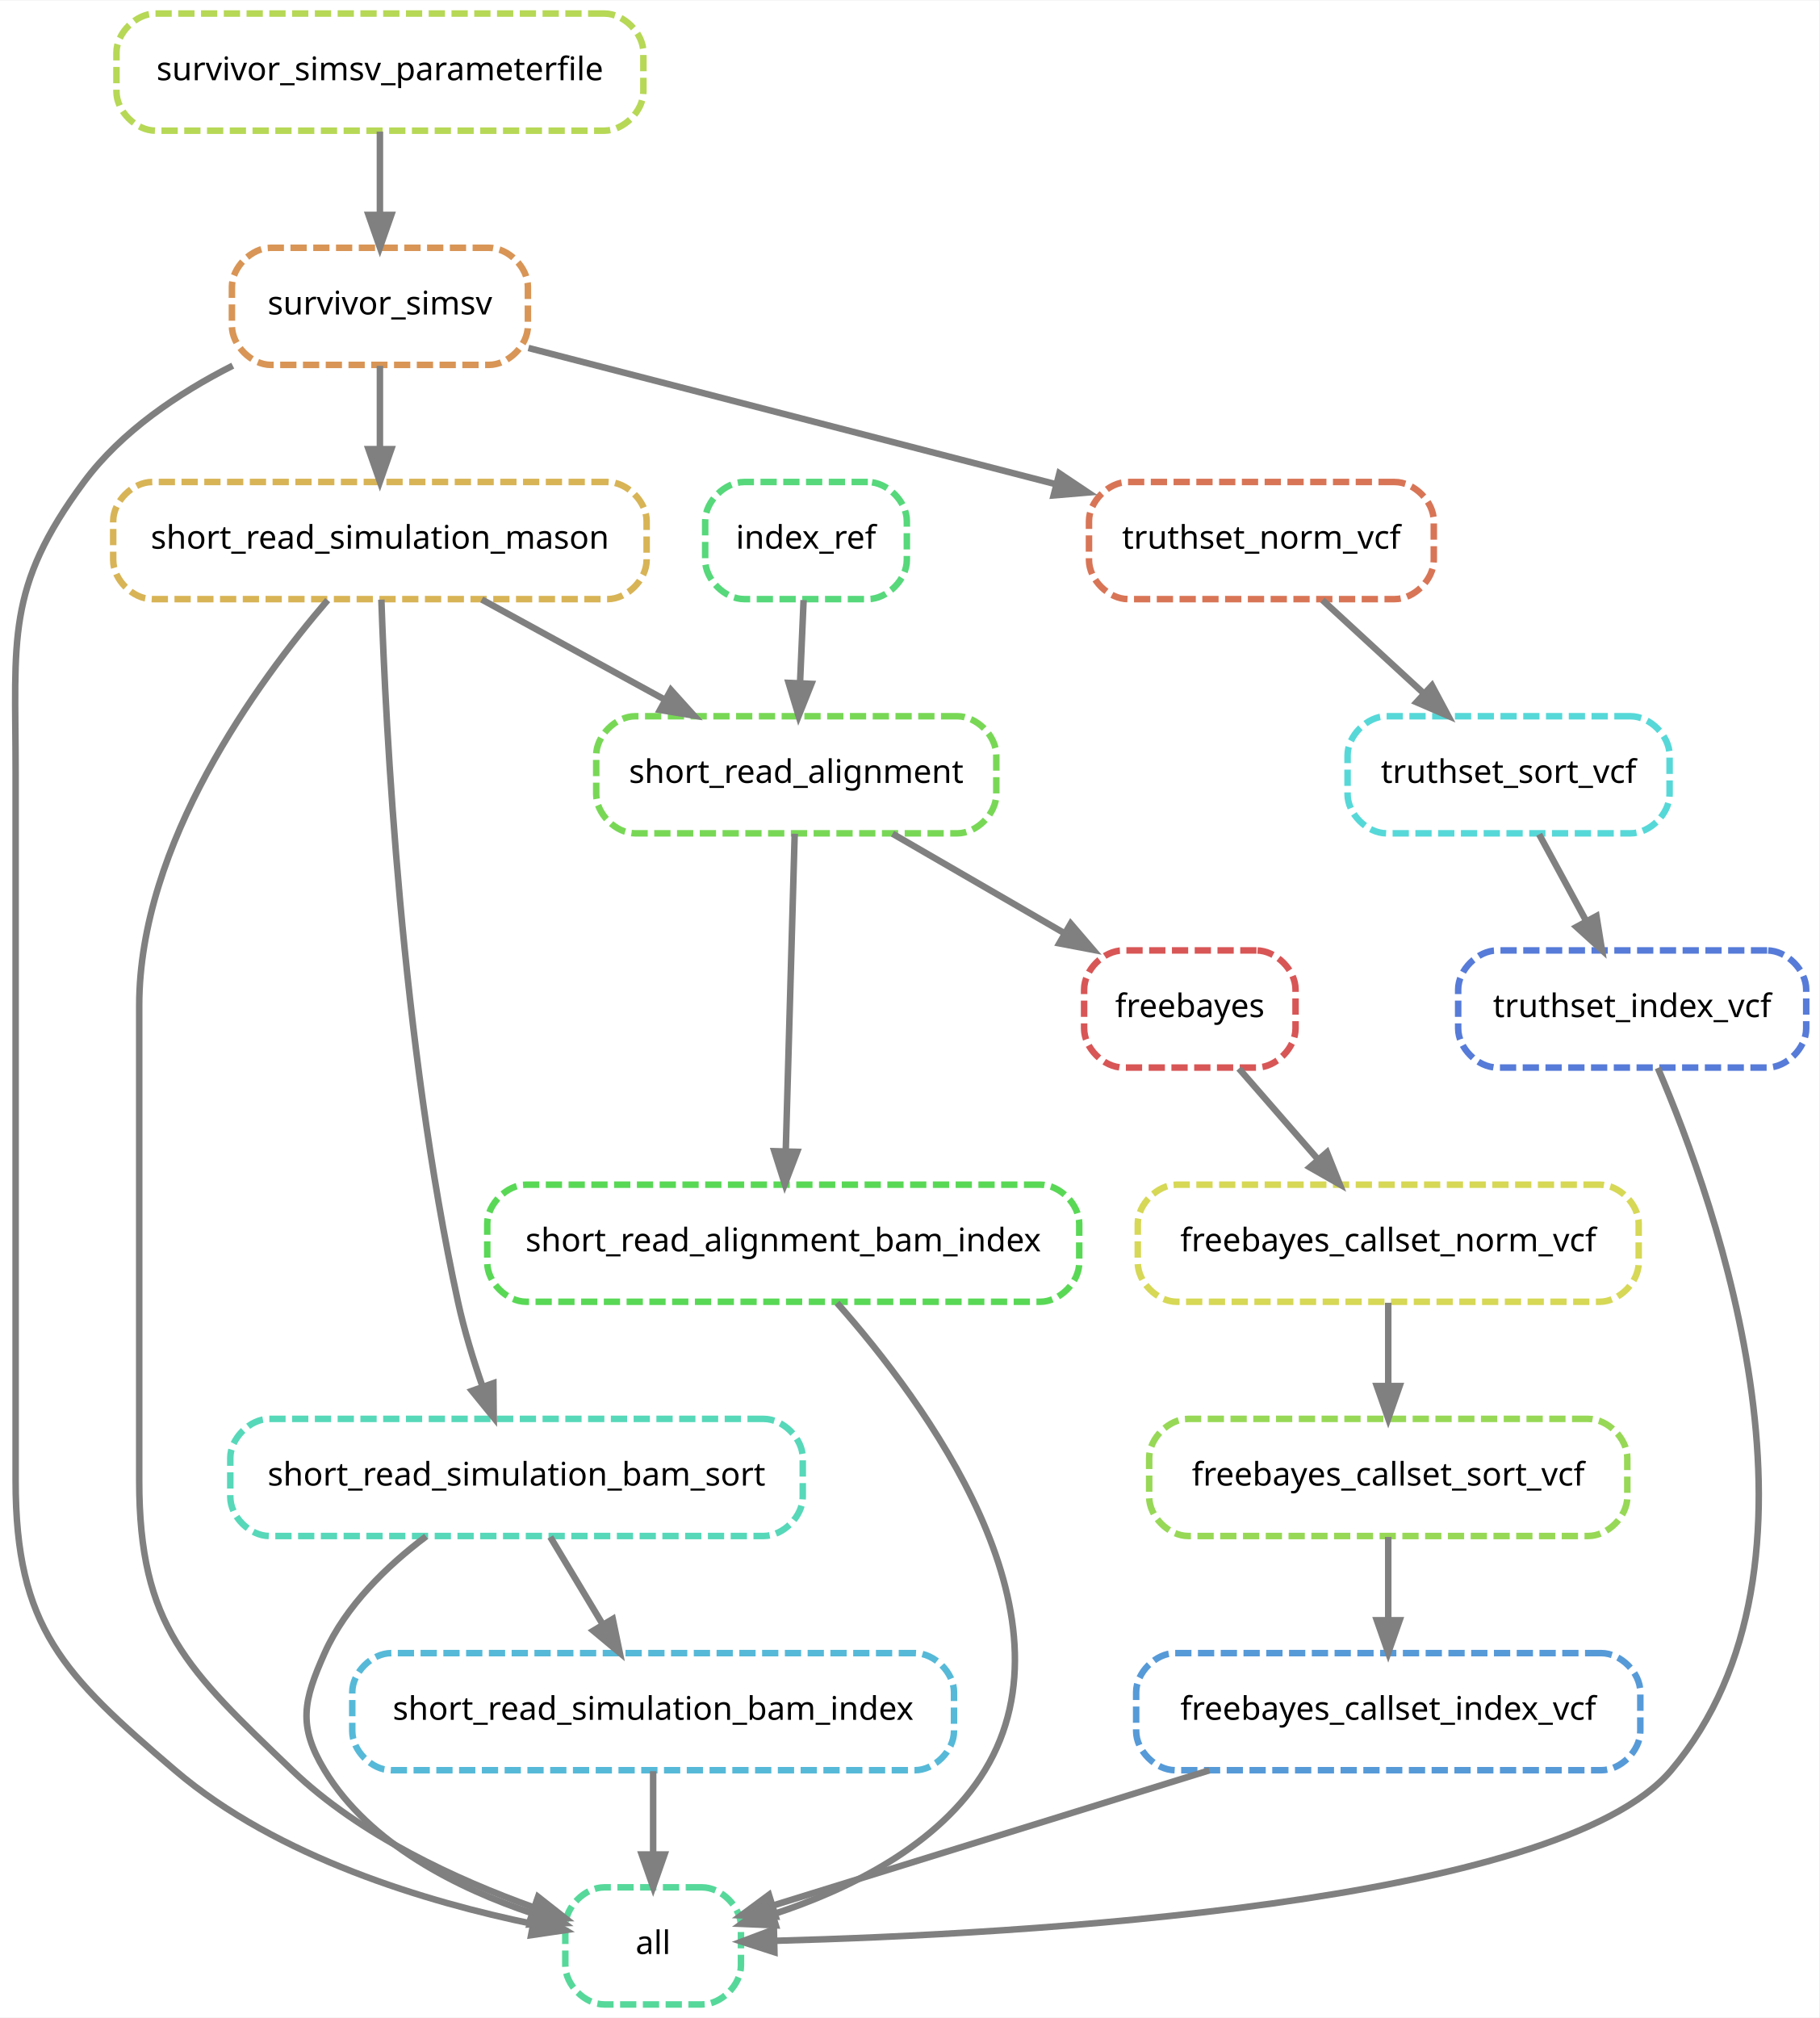
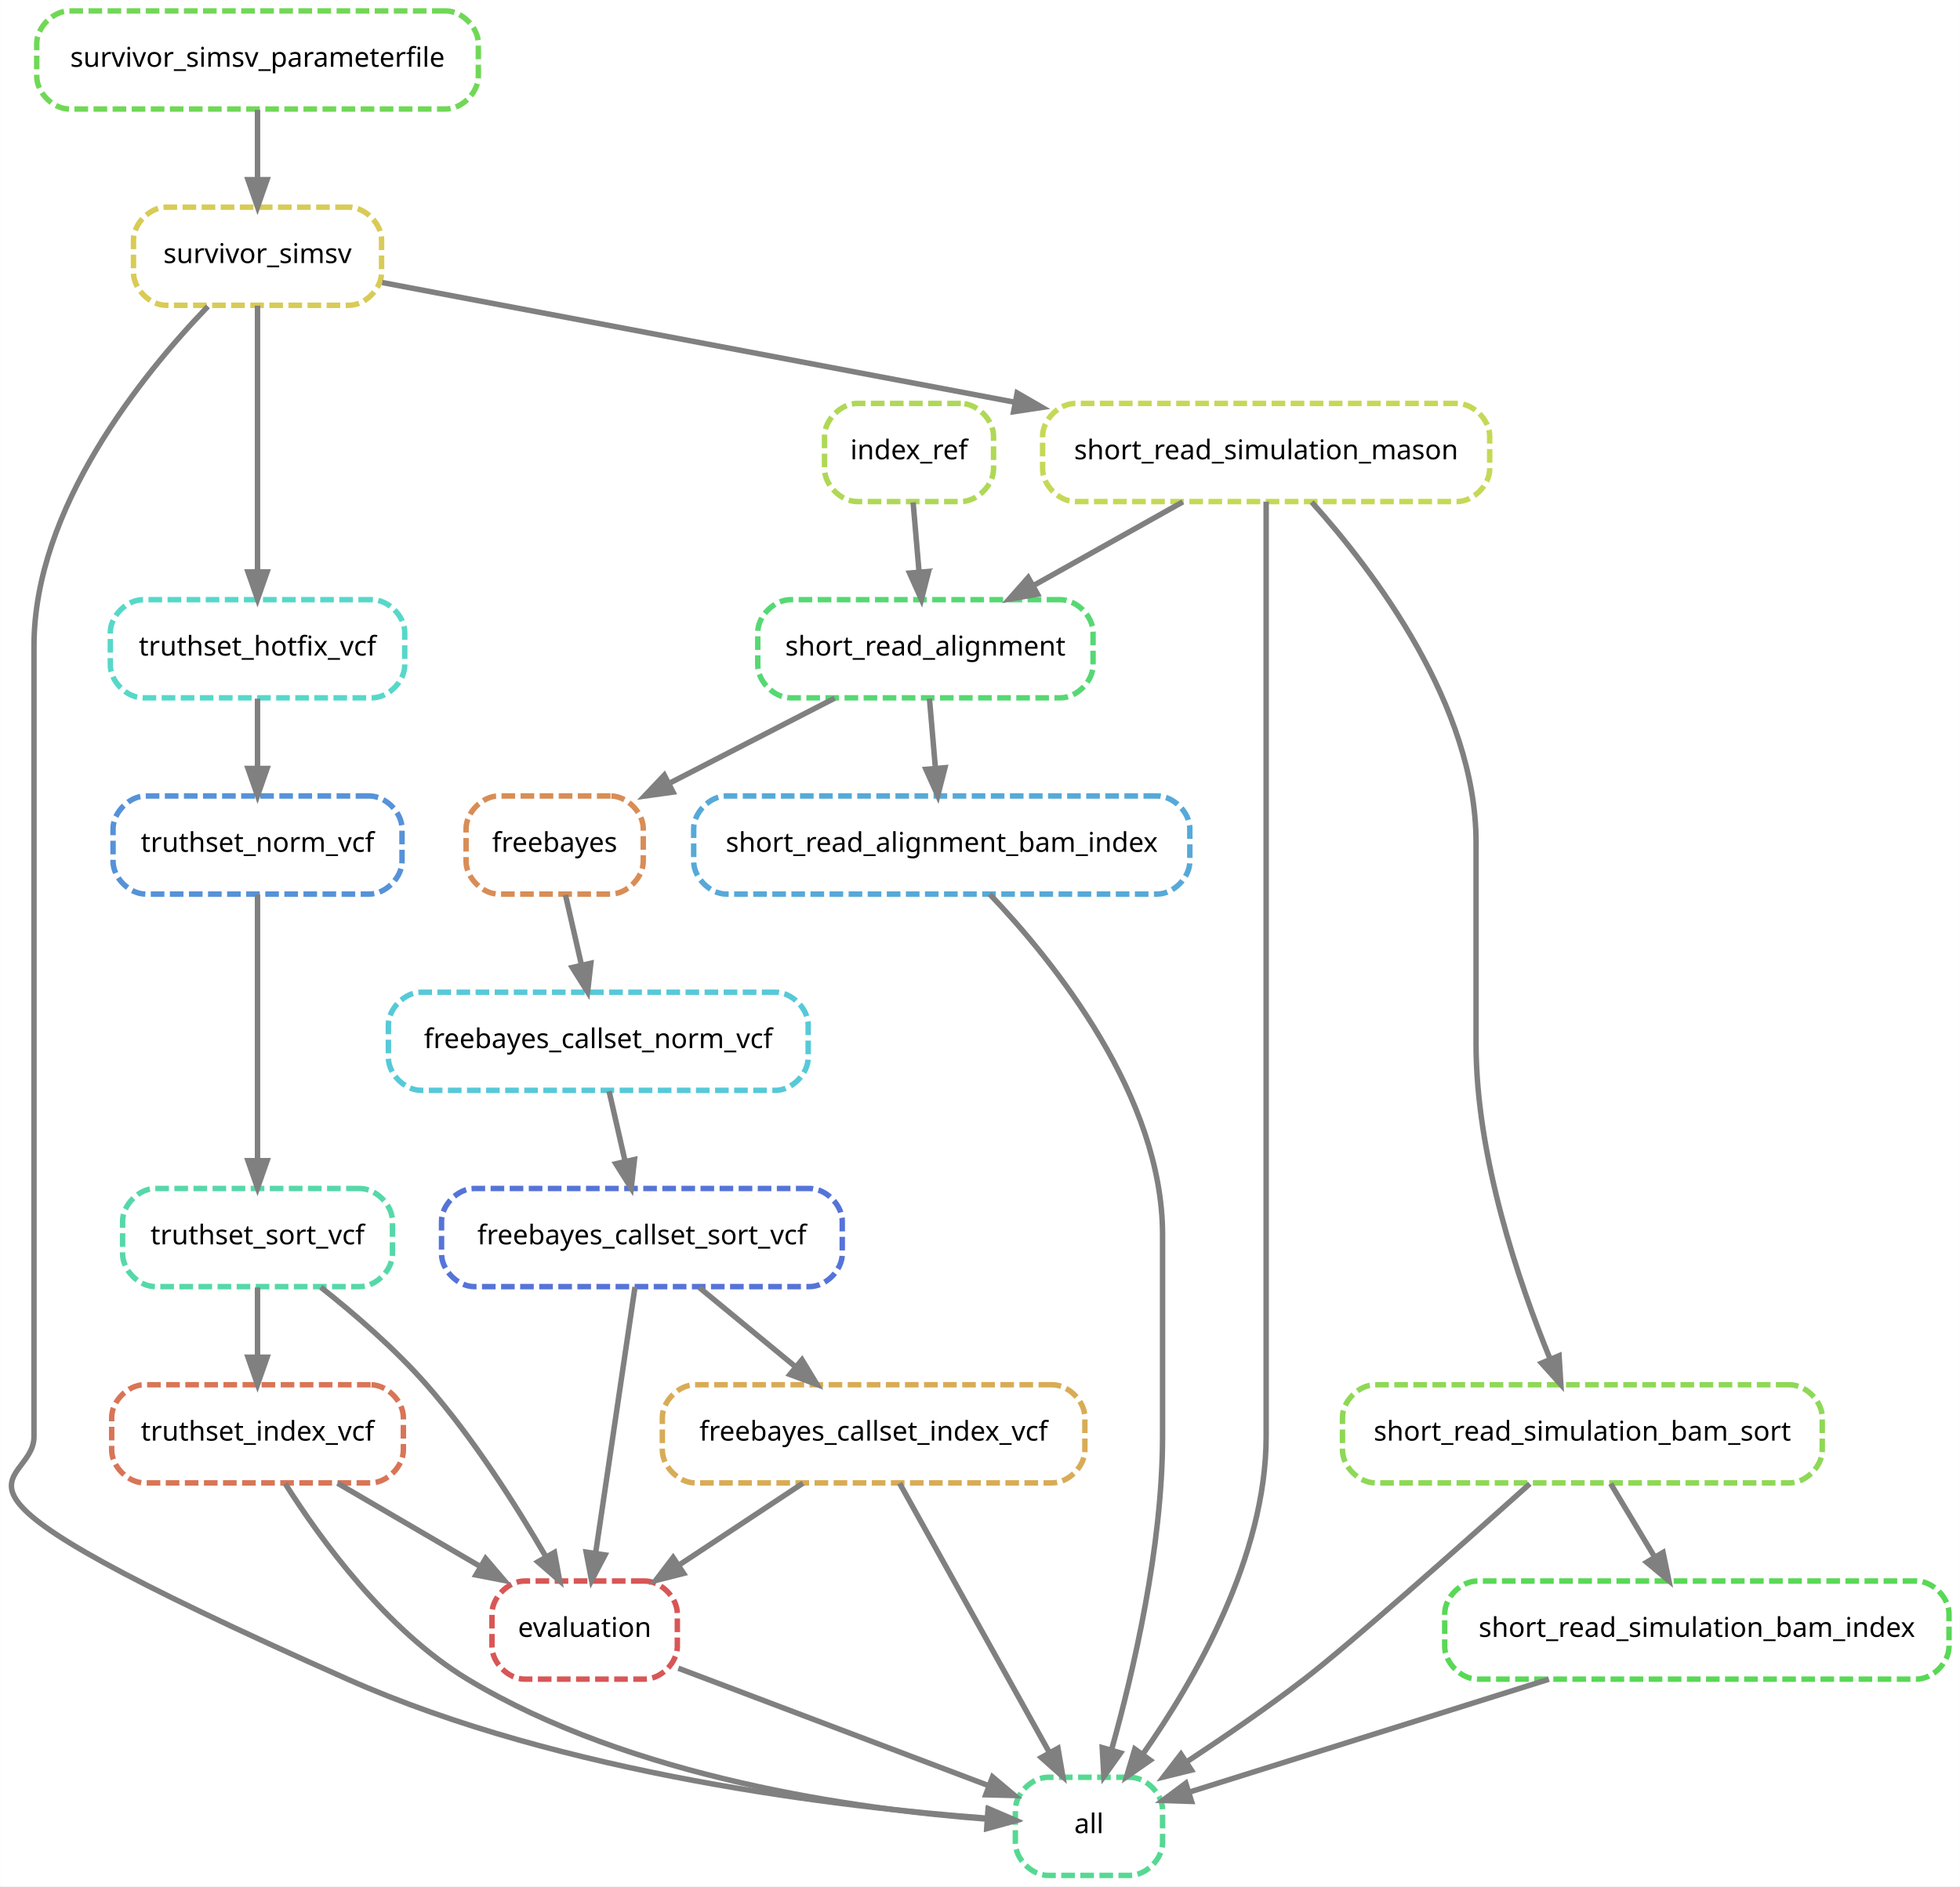
- <svg xmlns="http://www.w3.org/2000/svg" width="559pt" height="620pt" viewBox="0.00 0.00 559.30 620.00">
-   <g id="graph0" class="graph" transform="scale(1 1) rotate(0) translate(4 616)">
-     <polygon fill="white" stroke="transparent" points="-4,4 -4,-616 555.3,-616 555.3,4 -4,4" />
+ <svg xmlns="http://www.w3.org/2000/svg" width="719pt" height="692pt" viewBox="0.00 0.00 718.94 692.00">
+   <g id="graph0" class="graph" transform="scale(1 1) rotate(0) translate(4 688)">
+     <polygon fill="white" stroke="transparent" points="-4,4 -4,-688 714.94,-688 714.94,4 -4,4" />
    <g id="node1" class="node">
-       <path fill="none" stroke="#56d89a" stroke-width="2" stroke-dasharray="5,2" d="M211.8,-36C211.8,-36 181.8,-36 181.8,-36 175.8,-36 169.8,-30 169.8,-24 169.8,-24 169.8,-12 169.8,-12 169.8,-6 175.8,0 181.8,0 181.8,0 211.8,0 211.8,0 217.8,0 223.8,-6 223.8,-12 223.8,-12 223.8,-24 223.8,-24 223.8,-30 217.8,-36 211.8,-36" />
-       <text text-anchor="middle" x="196.8" y="-15.5" font-family="sans" font-size="10.00">all</text>
+       <path fill="none" stroke="#56d892" stroke-width="2" stroke-dasharray="5,2" d="M410.44,-36C410.44,-36 380.44,-36 380.44,-36 374.44,-36 368.44,-30 368.44,-24 368.44,-24 368.44,-12 368.44,-12 368.44,-6 374.44,0 380.44,0 380.44,0 410.44,0 410.44,0 416.44,0 422.44,-6 422.44,-12 422.44,-12 422.44,-24 422.44,-24 422.44,-30 416.44,-36 410.44,-36" />
+       <text text-anchor="middle" x="395.44" y="-15.5" font-family="sans" font-size="10.00">all</text>
    </g>
    <g id="node2" class="node">
-       <path fill="none" stroke="#59d856" stroke-width="2" stroke-dasharray="5,2" d="M315.8,-252C315.8,-252 157.8,-252 157.8,-252 151.8,-252 145.8,-246 145.8,-240 145.8,-240 145.8,-228 145.8,-228 145.8,-222 151.8,-216 157.8,-216 157.8,-216 315.8,-216 315.8,-216 321.8,-216 327.8,-222 327.8,-228 327.8,-228 327.8,-240 327.8,-240 327.8,-246 321.8,-252 315.8,-252" />
-       <text text-anchor="middle" x="236.8" y="-231.5" font-family="sans" font-size="10.00">short_read_alignment_bam_index</text>
+       <path fill="none" stroke="#d8ac56" stroke-width="2" stroke-dasharray="5,2" d="M381.94,-180C381.94,-180 250.94,-180 250.94,-180 244.94,-180 238.94,-174 238.94,-168 238.94,-168 238.94,-156 238.94,-156 238.94,-150 244.94,-144 250.94,-144 250.94,-144 381.94,-144 381.94,-144 387.94,-144 393.94,-150 393.94,-156 393.94,-156 393.94,-168 393.94,-168 393.94,-174 387.94,-180 381.94,-180" />
+       <text text-anchor="middle" x="316.44" y="-159.5" font-family="sans" font-size="10.00">freebayes_callset_index_vcf</text>
    </g>
    <g id="edge1" class="edge">
-       <path fill="none" stroke="grey" stroke-width="2" d="M253.35,-215.63C280.39,-185.08 328.18,-120.39 298.8,-72 284.72,-48.82 256.85,-35.32 233.79,-27.75" />
-       <polygon fill="grey" stroke="grey" stroke-width="2" points="234.52,-24.31 223.93,-24.76 232.49,-31.01 234.52,-24.31" />
+       <path fill="none" stroke="grey" stroke-width="2" d="M325.97,-143.87C339.61,-119.35 364.83,-74.03 380.83,-45.26" />
+       <polygon fill="grey" stroke="grey" stroke-width="2" points="384.08,-46.63 385.88,-36.19 377.96,-43.23 384.08,-46.63" />
+     </g>
+     <g id="node4" class="node">
+       <path fill="none" stroke="#d85656" stroke-width="2" stroke-dasharray="5,2" d="M232.44,-108C232.44,-108 188.44,-108 188.44,-108 182.44,-108 176.44,-102 176.44,-96 176.44,-96 176.44,-84 176.44,-84 176.44,-78 182.44,-72 188.44,-72 188.44,-72 232.44,-72 232.44,-72 238.44,-72 244.44,-78 244.44,-84 244.44,-84 244.44,-96 244.44,-96 244.44,-102 238.44,-108 232.44,-108" />
+       <text text-anchor="middle" x="210.44" y="-87.5" font-family="sans" font-size="10.00">evaluation</text>
+     </g>
+     <g id="edge11" class="edge">
+       <path fill="none" stroke="grey" stroke-width="2" d="M290.51,-143.88C276.78,-134.81 259.74,-123.55 244.91,-113.76" />
+       <polygon fill="grey" stroke="grey" stroke-width="2" points="246.75,-110.78 236.47,-108.19 242.89,-116.62 246.75,-110.78" />
    </g>
    <g id="node3" class="node">
-       <path fill="none" stroke="#d89556" stroke-width="2" stroke-dasharray="5,2" d="M146.3,-540C146.3,-540 79.3,-540 79.3,-540 73.3,-540 67.3,-534 67.3,-528 67.3,-528 67.3,-516 67.3,-516 67.3,-510 73.3,-504 79.3,-504 79.3,-504 146.3,-504 146.3,-504 152.3,-504 158.3,-510 158.3,-516 158.3,-516 158.3,-528 158.3,-528 158.3,-534 152.3,-540 146.3,-540" />
-       <text text-anchor="middle" x="112.8" y="-519.5" font-family="sans" font-size="10.00">survivor_simsv</text>
+       <path fill="none" stroke="#59d856" stroke-width="2" stroke-dasharray="5,2" d="M698.94,-108C698.94,-108 537.94,-108 537.94,-108 531.94,-108 525.94,-102 525.94,-96 525.94,-96 525.94,-84 525.94,-84 525.94,-78 531.94,-72 537.94,-72 537.94,-72 698.94,-72 698.94,-72 704.94,-72 710.94,-78 710.94,-84 710.94,-84 710.94,-96 710.94,-96 710.94,-102 704.94,-108 698.94,-108" />
+       <text text-anchor="middle" x="618.44" y="-87.5" font-family="sans" font-size="10.00">short_read_simulation_bam_index</text>
    </g>
    <g id="edge2" class="edge">
-       <path fill="none" stroke="grey" stroke-width="2" d="M67.56,-503.77C50.92,-495.34 33.33,-483.57 21.8,-468 -2.39,-435.34 0.8,-419.64 0.8,-379 0.8,-379 0.8,-379 0.8,-161 0.8,-115.85 15.46,-101.32 49.8,-72 81.35,-45.05 127.67,-31.39 159.85,-24.75" />
-       <polygon fill="grey" stroke="grey" stroke-width="2" points="160.61,-28.17 169.77,-22.84 159.29,-21.3 160.61,-28.17" />
+       <path fill="none" stroke="grey" stroke-width="2" d="M564.18,-71.97C523.17,-59.09 467.99,-41.77 432.07,-30.5" />
+       <polygon fill="grey" stroke="grey" stroke-width="2" points="433.07,-27.14 422.48,-27.49 430.97,-33.82 433.07,-27.14" />
    </g>
-     <g id="node4" class="node">
-       <path fill="none" stroke="#d8b456" stroke-width="2" stroke-dasharray="5,2" d="M182.8,-468C182.8,-468 42.8,-468 42.8,-468 36.8,-468 30.8,-462 30.8,-456 30.8,-456 30.8,-444 30.8,-444 30.8,-438 36.8,-432 42.8,-432 42.8,-432 182.8,-432 182.8,-432 188.8,-432 194.8,-438 194.8,-444 194.8,-444 194.8,-456 194.8,-456 194.8,-462 188.8,-468 182.8,-468" />
-       <text text-anchor="middle" x="112.8" y="-447.5" font-family="sans" font-size="10.00">short_read_simulation_mason</text>
+     <g id="edge3" class="edge">
+       <path fill="none" stroke="grey" stroke-width="2" d="M244.81,-76C277.1,-63.78 325.29,-45.55 358.42,-33.01" />
+       <polygon fill="grey" stroke="grey" stroke-width="2" points="360.07,-36.13 368.18,-29.31 357.59,-29.58 360.07,-36.13" />
+     </g>
+     <g id="node5" class="node">
+       <path fill="none" stroke="#d8cb56" stroke-width="2" stroke-dasharray="5,2" d="M123.94,-612C123.94,-612 56.94,-612 56.94,-612 50.94,-612 44.94,-606 44.94,-600 44.94,-600 44.94,-588 44.94,-588 44.94,-582 50.94,-576 56.94,-576 56.94,-576 123.94,-576 123.94,-576 129.94,-576 135.94,-582 135.94,-588 135.94,-588 135.94,-600 135.94,-600 135.94,-606 129.94,-612 123.94,-612" />
+       <text text-anchor="middle" x="90.44" y="-591.5" font-family="sans" font-size="10.00">survivor_simsv</text>
+     </g>
+     <g id="edge4" class="edge">
+       <path fill="none" stroke="grey" stroke-width="2" d="M72.25,-575.6C48.09,-550.53 8.44,-501.67 8.44,-451 8.44,-451 8.44,-451 8.44,-161 8.44,-140.58 -45.81,-147.17 123.44,-72 202.38,-36.94 304.38,-24.99 358.26,-20.98" />
+       <polygon fill="grey" stroke="grey" stroke-width="2" points="358.65,-24.46 368.38,-20.28 358.16,-17.48 358.65,-24.46" />
+     </g>
+     <g id="node6" class="node">
+       <path fill="none" stroke="#c6d856" stroke-width="2" stroke-dasharray="5,2" d="M530.44,-540C530.44,-540 390.44,-540 390.44,-540 384.44,-540 378.44,-534 378.44,-528 378.44,-528 378.44,-516 378.44,-516 378.44,-510 384.44,-504 390.44,-504 390.44,-504 530.44,-504 530.44,-504 536.44,-504 542.44,-510 542.44,-516 542.44,-516 542.44,-528 542.44,-528 542.44,-534 536.44,-540 530.44,-540" />
+       <text text-anchor="middle" x="460.44" y="-519.5" font-family="sans" font-size="10.00">short_read_simulation_mason</text>
+     </g>
+     <g id="edge16" class="edge">
+       <path fill="none" stroke="grey" stroke-width="2" d="M136.18,-584.35C193.8,-573.45 294.18,-554.45 368.04,-540.48" />
+       <polygon fill="grey" stroke="grey" stroke-width="2" points="369.1,-543.84 378.28,-538.54 367.8,-536.96 369.1,-543.84" />
+     </g>
+     <g id="node18" class="node">
+       <path fill="none" stroke="#56d8c9" stroke-width="2" stroke-dasharray="5,2" d="M132.44,-468C132.44,-468 48.44,-468 48.44,-468 42.44,-468 36.44,-462 36.44,-456 36.44,-456 36.44,-444 36.44,-444 36.44,-438 42.44,-432 48.44,-432 48.44,-432 132.44,-432 132.44,-432 138.44,-432 144.44,-438 144.44,-444 144.44,-444 144.44,-456 144.44,-456 144.44,-462 138.44,-468 132.44,-468" />
+       <text text-anchor="middle" x="90.44" y="-447.5" font-family="sans" font-size="10.00">truthset_hotfix_vcf</text>
+     </g>
+     <g id="edge27" class="edge">
+       <path fill="none" stroke="grey" stroke-width="2" d="M90.44,-575.87C90.44,-551.67 90.44,-507.21 90.44,-478.39" />
+       <polygon fill="grey" stroke="grey" stroke-width="2" points="93.94,-478.19 90.44,-468.19 86.94,-478.19 93.94,-478.19" />
+     </g>
+     <g id="edge5" class="edge">
+       <path fill="none" stroke="grey" stroke-width="2" d="M460.44,-503.95C460.44,-477.29 460.44,-424.11 460.44,-379 460.44,-379 460.44,-379 460.44,-161 460.44,-116.96 434.28,-71.64 415.15,-44.4" />
+       <polygon fill="grey" stroke="grey" stroke-width="2" points="417.92,-42.26 409.23,-36.21 412.25,-46.36 417.92,-42.26" />
+     </g>
+     <g id="node9" class="node">
+       <path fill="none" stroke="#8fd856" stroke-width="2" stroke-dasharray="5,2" d="M652.44,-180C652.44,-180 500.44,-180 500.44,-180 494.44,-180 488.44,-174 488.44,-168 488.44,-168 488.44,-156 488.44,-156 488.44,-150 494.44,-144 500.44,-144 500.44,-144 652.44,-144 652.44,-144 658.44,-144 664.44,-150 664.44,-156 664.44,-156 664.44,-168 664.44,-168 664.44,-174 658.44,-180 652.44,-180" />
+       <text text-anchor="middle" x="576.44" y="-159.5" font-family="sans" font-size="10.00">short_read_simulation_bam_sort</text>
+     </g>
+     <g id="edge19" class="edge">
+       <path fill="none" stroke="grey" stroke-width="2" d="M477.15,-503.81C499.8,-478.62 537.44,-429.2 537.44,-379 537.44,-379 537.44,-379 537.44,-305 537.44,-263.56 553.08,-217.67 564.55,-189.58" />
+       <polygon fill="grey" stroke="grey" stroke-width="2" points="567.9,-190.65 568.55,-180.07 561.45,-187.93 567.9,-190.65" />
+     </g>
+     <g id="node13" class="node">
+       <path fill="none" stroke="#56d873" stroke-width="2" stroke-dasharray="5,2" d="M384.94,-468C384.94,-468 285.94,-468 285.94,-468 279.94,-468 273.94,-462 273.94,-456 273.94,-456 273.94,-444 273.94,-444 273.94,-438 279.94,-432 285.94,-432 285.94,-432 384.94,-432 384.94,-432 390.94,-432 396.94,-438 396.94,-444 396.94,-444 396.94,-456 396.94,-456 396.94,-462 390.94,-468 384.94,-468" />
+       <text text-anchor="middle" x="335.44" y="-447.5" font-family="sans" font-size="10.00">short_read_alignment</text>
+     </g>
+     <g id="edge23" class="edge">
+       <path fill="none" stroke="grey" stroke-width="2" d="M429.87,-503.88C413.37,-494.64 392.82,-483.13 375.11,-473.21" />
+       <polygon fill="grey" stroke="grey" stroke-width="2" points="376.57,-470.02 366.14,-468.19 373.15,-476.13 376.57,-470.02" />
+     </g>
+     <g id="node7" class="node">
+       <path fill="none" stroke="#56a9d8" stroke-width="2" stroke-dasharray="5,2" d="M420.44,-396C420.44,-396 262.44,-396 262.44,-396 256.44,-396 250.44,-390 250.44,-384 250.44,-384 250.44,-372 250.44,-372 250.44,-366 256.44,-360 262.44,-360 262.44,-360 420.44,-360 420.44,-360 426.44,-360 432.44,-366 432.44,-372 432.44,-372 432.44,-384 432.44,-384 432.44,-390 426.44,-396 420.44,-396" />
+       <text text-anchor="middle" x="341.44" y="-375.5" font-family="sans" font-size="10.00">short_read_alignment_bam_index</text>
+     </g>
+     <g id="edge6" class="edge">
+       <path fill="none" stroke="grey" stroke-width="2" d="M359.02,-359.98C382.84,-334.99 422.44,-285.8 422.44,-235 422.44,-235 422.44,-235 422.44,-161 422.44,-120.5 411.71,-74.63 403.78,-46.26" />
+       <polygon fill="grey" stroke="grey" stroke-width="2" points="407.04,-44.93 400.91,-36.29 400.31,-46.87 407.04,-44.93" />
+     </g>
+     <g id="node8" class="node">
+       <path fill="none" stroke="#d87556" stroke-width="2" stroke-dasharray="5,2" d="M131.94,-180C131.94,-180 48.94,-180 48.94,-180 42.94,-180 36.94,-174 36.94,-168 36.94,-168 36.94,-156 36.94,-156 36.94,-150 42.94,-144 48.94,-144 48.94,-144 131.94,-144 131.94,-144 137.94,-144 143.94,-150 143.94,-156 143.94,-156 143.94,-168 143.94,-168 143.94,-174 137.94,-180 131.94,-180" />
+       <text text-anchor="middle" x="90.44" y="-159.5" font-family="sans" font-size="10.00">truthset_index_vcf</text>
+     </g>
+     <g id="edge7" class="edge">
+       <path fill="none" stroke="grey" stroke-width="2" d="M100.61,-143.69C113.51,-123.3 137.71,-89.95 167.44,-72 227.61,-35.69 310.52,-24.25 358,-20.65" />
+       <polygon fill="grey" stroke="grey" stroke-width="2" points="358.4,-24.13 368.14,-19.96 357.93,-17.15 358.4,-24.13" />
+     </g>
+     <g id="edge14" class="edge">
+       <path fill="none" stroke="grey" stroke-width="2" d="M119.8,-143.88C135.49,-134.72 155,-123.34 171.9,-113.48" />
+       <polygon fill="grey" stroke="grey" stroke-width="2" points="174.1,-116.25 180.98,-108.19 170.57,-110.21 174.1,-116.25" />
+     </g>
+     <g id="edge8" class="edge">
+       <path fill="none" stroke="grey" stroke-width="2" d="M557.17,-143.67C532.43,-121.51 490.76,-84.51 474.44,-72 460.79,-61.53 445.17,-50.8 431.44,-41.76" />
+       <polygon fill="grey" stroke="grey" stroke-width="2" points="433.02,-38.62 422.73,-36.09 429.19,-44.48 433.02,-38.62" />
    </g>
    <g id="edge10" class="edge">
-       <path fill="none" stroke="grey" stroke-width="2" d="M112.8,-503.7C112.8,-495.98 112.8,-486.71 112.8,-478.11" />
-       <polygon fill="grey" stroke="grey" stroke-width="2" points="116.3,-478.1 112.8,-468.1 109.3,-478.1 116.3,-478.1" />
+       <path fill="none" stroke="grey" stroke-width="2" d="M586.83,-143.7C591.71,-135.56 597.63,-125.69 603.02,-116.7" />
+       <polygon fill="grey" stroke="grey" stroke-width="2" points="606.04,-118.48 608.18,-108.1 600.03,-114.88 606.04,-118.48" />
+     </g>
+     <g id="node10" class="node">
+       <path fill="none" stroke="#5673d8" stroke-width="2" stroke-dasharray="5,2" d="M292.94,-252C292.94,-252 169.94,-252 169.94,-252 163.94,-252 157.94,-246 157.94,-240 157.94,-240 157.94,-228 157.94,-228 157.94,-222 163.94,-216 169.94,-216 169.94,-216 292.94,-216 292.94,-216 298.94,-216 304.94,-222 304.94,-228 304.94,-228 304.94,-240 304.94,-240 304.94,-246 298.94,-252 292.94,-252" />
+       <text text-anchor="middle" x="231.44" y="-231.5" font-family="sans" font-size="10.00">freebayes_callset_sort_vcf</text>
+     </g>
+     <g id="edge9" class="edge">
+       <path fill="none" stroke="grey" stroke-width="2" d="M252.45,-215.7C263.16,-206.88 276.33,-196.03 287.94,-186.47" />
+       <polygon fill="grey" stroke="grey" stroke-width="2" points="290.18,-189.16 295.67,-180.1 285.73,-183.76 290.18,-189.16" />
+     </g>
+     <g id="edge12" class="edge">
+       <path fill="none" stroke="grey" stroke-width="2" d="M228.91,-215.87C225.33,-191.67 218.76,-147.21 214.49,-118.39" />
+       <polygon fill="grey" stroke="grey" stroke-width="2" points="217.91,-117.57 212.99,-108.19 210.99,-118.59 217.91,-117.57" />
+     </g>
+     <g id="node11" class="node">
+       <path fill="none" stroke="#56d8a9" stroke-width="2" stroke-dasharray="5,2" d="M127.94,-252C127.94,-252 52.94,-252 52.94,-252 46.94,-252 40.94,-246 40.94,-240 40.94,-240 40.94,-228 40.94,-228 40.94,-222 46.94,-216 52.94,-216 52.94,-216 127.94,-216 127.94,-216 133.94,-216 139.94,-222 139.94,-228 139.94,-228 139.94,-240 139.94,-240 139.94,-246 133.94,-252 127.94,-252" />
+       <text text-anchor="middle" x="90.44" y="-231.5" font-family="sans" font-size="10.00">truthset_sort_vcf</text>
+     </g>
+     <g id="edge13" class="edge">
+       <path fill="none" stroke="grey" stroke-width="2" d="M113.66,-215.78C125.95,-206.04 140.86,-193.2 152.44,-180 169.62,-160.44 185.49,-135.39 196.27,-116.85" />
+       <polygon fill="grey" stroke="grey" stroke-width="2" points="199.36,-118.49 201.28,-108.07 193.28,-115.02 199.36,-118.49" />
+     </g>
+     <g id="edge18" class="edge">
+       <path fill="none" stroke="grey" stroke-width="2" d="M90.44,-215.7C90.44,-207.98 90.44,-198.71 90.44,-190.11" />
+       <polygon fill="grey" stroke="grey" stroke-width="2" points="93.94,-190.1 90.44,-180.1 86.94,-190.1 93.94,-190.1" />
+     </g>
+     <g id="node12" class="node">
+       <path fill="none" stroke="#70d856" stroke-width="2" stroke-dasharray="5,2" d="M159.44,-684C159.44,-684 21.44,-684 21.44,-684 15.44,-684 9.44,-678 9.44,-672 9.44,-672 9.44,-660 9.44,-660 9.44,-654 15.44,-648 21.44,-648 21.44,-648 159.44,-648 159.44,-648 165.44,-648 171.44,-654 171.44,-660 171.44,-660 171.44,-672 171.44,-672 171.44,-678 165.44,-684 159.44,-684" />
+       <text text-anchor="middle" x="90.44" y="-663.5" font-family="sans" font-size="10.00">survivor_simsv_parameterfile</text>
+     </g>
+     <g id="edge15" class="edge">
+       <path fill="none" stroke="grey" stroke-width="2" d="M90.44,-647.7C90.44,-639.98 90.44,-630.71 90.44,-622.11" />
+       <polygon fill="grey" stroke="grey" stroke-width="2" points="93.94,-622.1 90.44,-612.1 86.94,-622.1 93.94,-622.1" />
+     </g>
+     <g id="edge17" class="edge">
+       <path fill="none" stroke="grey" stroke-width="2" d="M336.93,-431.7C337.59,-423.98 338.38,-414.71 339.12,-406.11" />
+       <polygon fill="grey" stroke="grey" stroke-width="2" points="342.61,-406.37 339.98,-396.1 335.64,-405.77 342.61,-406.37" />
+     </g>
+     <g id="node17" class="node">
+       <path fill="none" stroke="#d88d56" stroke-width="2" stroke-dasharray="5,2" d="M219.94,-396C219.94,-396 178.94,-396 178.94,-396 172.94,-396 166.94,-390 166.94,-384 166.94,-384 166.94,-372 166.94,-372 166.94,-366 172.94,-360 178.94,-360 178.94,-360 219.94,-360 219.94,-360 225.94,-360 231.94,-366 231.94,-372 231.94,-372 231.94,-384 231.94,-384 231.94,-390 225.94,-396 219.94,-396" />
+       <text text-anchor="middle" x="199.44" y="-375.5" font-family="sans" font-size="10.00">freebayes</text>
+     </g>
+     <g id="edge26" class="edge">
+       <path fill="none" stroke="grey" stroke-width="2" d="M302.17,-431.88C283.84,-422.44 260.91,-410.64 241.37,-400.58" />
+       <polygon fill="grey" stroke="grey" stroke-width="2" points="242.86,-397.41 232.37,-395.95 239.66,-403.64 242.86,-397.41" />
    </g>
    <g id="node14" class="node">
-       <path fill="none" stroke="#d87556" stroke-width="2" stroke-dasharray="5,2" d="M424.8,-468C424.8,-468 342.8,-468 342.8,-468 336.8,-468 330.8,-462 330.8,-456 330.8,-456 330.8,-444 330.8,-444 330.8,-438 336.8,-432 342.8,-432 342.8,-432 424.8,-432 424.8,-432 430.8,-432 436.8,-438 436.8,-444 436.8,-444 436.8,-456 436.8,-456 436.8,-462 430.8,-468 424.8,-468" />
-       <text text-anchor="middle" x="383.8" y="-447.5" font-family="sans" font-size="10.00">truthset_norm_vcf</text>
+       <path fill="none" stroke="#56c9d8" stroke-width="2" stroke-dasharray="5,2" d="M280.44,-324C280.44,-324 150.44,-324 150.44,-324 144.44,-324 138.44,-318 138.44,-312 138.44,-312 138.44,-300 138.44,-300 138.44,-294 144.44,-288 150.44,-288 150.44,-288 280.44,-288 280.44,-288 286.44,-288 292.44,-294 292.44,-300 292.44,-300 292.44,-312 292.44,-312 292.44,-318 286.44,-324 280.44,-324" />
+       <text text-anchor="middle" x="215.44" y="-303.5" font-family="sans" font-size="10.00">freebayes_callset_norm_vcf</text>
    </g>
-     <g id="edge19" class="edge">
-       <path fill="none" stroke="grey" stroke-width="2" d="M158.46,-509.2C202.92,-497.72 270.85,-480.18 320.5,-467.35" />
-       <polygon fill="grey" stroke="grey" stroke-width="2" points="321.69,-470.66 330.49,-464.77 319.94,-463.88 321.69,-470.66" />
+     <g id="edge20" class="edge">
+       <path fill="none" stroke="grey" stroke-width="2" d="M219.4,-287.7C221.16,-279.98 223.28,-270.71 225.25,-262.11" />
+       <polygon fill="grey" stroke="grey" stroke-width="2" points="228.72,-262.63 227.53,-252.1 221.89,-261.07 228.72,-262.63" />
    </g>
-     <g id="edge3" class="edge">
-       <path fill="none" stroke="grey" stroke-width="2" d="M96.74,-431.69C74.98,-406.36 38.8,-356.76 38.8,-307 38.8,-307 38.8,-307 38.8,-161 38.8,-116.27 53.53,-102.99 85.8,-72 106.69,-51.94 136.6,-38.26 160.11,-29.83" />
-       <polygon fill="grey" stroke="grey" stroke-width="2" points="161.42,-33.08 169.75,-26.53 159.15,-26.46 161.42,-33.08" />
+     <g id="node15" class="node">
+       <path fill="none" stroke="#5692d8" stroke-width="2" stroke-dasharray="5,2" d="M131.44,-396C131.44,-396 49.44,-396 49.44,-396 43.44,-396 37.44,-390 37.44,-384 37.44,-384 37.44,-372 37.44,-372 37.44,-366 43.44,-360 49.44,-360 49.44,-360 131.44,-360 131.44,-360 137.44,-360 143.44,-366 143.44,-372 143.44,-372 143.44,-384 143.44,-384 143.44,-390 137.44,-396 131.44,-396" />
+       <text text-anchor="middle" x="90.44" y="-375.5" font-family="sans" font-size="10.00">truthset_norm_vcf</text>
    </g>
-     <g id="node6" class="node">
-       <path fill="none" stroke="#56d8b9" stroke-width="2" stroke-dasharray="5,2" d="M230.8,-180C230.8,-180 78.8,-180 78.8,-180 72.8,-180 66.8,-174 66.8,-168 66.8,-168 66.8,-156 66.8,-156 66.8,-150 72.8,-144 78.8,-144 78.8,-144 230.8,-144 230.8,-144 236.8,-144 242.8,-150 242.8,-156 242.8,-156 242.8,-168 242.8,-168 242.8,-174 236.8,-180 230.8,-180" />
-       <text text-anchor="middle" x="154.8" y="-159.5" font-family="sans" font-size="10.00">short_read_simulation_bam_sort</text>
-     </g>
-     <g id="edge12" class="edge">
-       <path fill="none" stroke="grey" stroke-width="2" d="M113.25,-431.84C114.56,-392.97 119.44,-295.46 136.8,-216 138.68,-207.36 141.5,-198.17 144.36,-189.9" />
-       <polygon fill="grey" stroke="grey" stroke-width="2" points="147.69,-190.98 147.79,-180.39 141.1,-188.61 147.69,-190.98" />
-     </g>
-     <g id="node9" class="node">
-       <path fill="none" stroke="#78d856" stroke-width="2" stroke-dasharray="5,2" d="M290.3,-396C290.3,-396 191.3,-396 191.3,-396 185.3,-396 179.3,-390 179.3,-384 179.3,-384 179.3,-372 179.3,-372 179.3,-366 185.3,-360 191.3,-360 191.3,-360 290.3,-360 290.3,-360 296.3,-360 302.3,-366 302.3,-372 302.3,-372 302.3,-384 302.3,-384 302.3,-390 296.3,-396 290.3,-396" />
-       <text text-anchor="middle" x="240.8" y="-375.5" font-family="sans" font-size="10.00">short_read_alignment</text>
-     </g>
-     <g id="edge15" class="edge">
-       <path fill="none" stroke="grey" stroke-width="2" d="M144.11,-431.88C161,-422.64 182.04,-411.13 200.18,-401.21" />
-       <polygon fill="grey" stroke="grey" stroke-width="2" points="202.27,-404.06 209.37,-396.19 198.91,-397.92 202.27,-404.06" />
-     </g>
-     <g id="node5" class="node">
-       <path fill="none" stroke="#56b9d8" stroke-width="2" stroke-dasharray="5,2" d="M277.3,-108C277.3,-108 116.3,-108 116.3,-108 110.3,-108 104.3,-102 104.3,-96 104.3,-96 104.3,-84 104.3,-84 104.3,-78 110.3,-72 116.3,-72 116.3,-72 277.3,-72 277.3,-72 283.3,-72 289.3,-78 289.3,-84 289.3,-84 289.3,-96 289.3,-96 289.3,-102 283.3,-108 277.3,-108" />
-       <text text-anchor="middle" x="196.8" y="-87.5" font-family="sans" font-size="10.00">short_read_simulation_bam_index</text>
-     </g>
-     <g id="edge4" class="edge">
-       <path fill="none" stroke="grey" stroke-width="2" d="M196.8,-71.7C196.8,-63.98 196.8,-54.71 196.8,-46.11" />
-       <polygon fill="grey" stroke="grey" stroke-width="2" points="200.3,-46.1 196.8,-36.1 193.3,-46.1 200.3,-46.1" />
-     </g>
-     <g id="edge5" class="edge">
-       <path fill="none" stroke="grey" stroke-width="2" d="M127,-143.87C115.03,-134.84 102.3,-122.59 95.8,-108 89.28,-93.39 87.52,-85.69 95.8,-72 109.63,-49.12 136.97,-35.63 159.72,-27.99" />
-       <polygon fill="grey" stroke="grey" stroke-width="2" points="160.94,-31.28 169.45,-24.97 158.87,-24.59 160.94,-31.28" />
-     </g>
-     <g id="edge11" class="edge">
-       <path fill="none" stroke="grey" stroke-width="2" d="M165.18,-143.7C170.06,-135.56 175.98,-125.69 181.38,-116.7" />
-       <polygon fill="grey" stroke="grey" stroke-width="2" points="184.39,-118.48 186.54,-108.1 178.39,-114.88 184.39,-118.48" />
-     </g>
-     <g id="node7" class="node">
-       <path fill="none" stroke="#567bd8" stroke-width="2" stroke-dasharray="5,2" d="M539.3,-324C539.3,-324 456.3,-324 456.3,-324 450.3,-324 444.3,-318 444.3,-312 444.3,-312 444.3,-300 444.3,-300 444.3,-294 450.3,-288 456.3,-288 456.3,-288 539.3,-288 539.3,-288 545.3,-288 551.3,-294 551.3,-300 551.3,-300 551.3,-312 551.3,-312 551.3,-318 545.3,-324 539.3,-324" />
-       <text text-anchor="middle" x="497.8" y="-303.5" font-family="sans" font-size="10.00">truthset_index_vcf</text>
-     </g>
-     <g id="edge6" class="edge">
-       <path fill="none" stroke="grey" stroke-width="2" d="M505.68,-287.88C523.84,-245.6 563.13,-135.12 509.8,-72 474.92,-30.72 309.81,-21.58 234.45,-19.57" />
-       <polygon fill="grey" stroke="grey" stroke-width="2" points="234.09,-16.06 224.01,-19.32 233.93,-23.06 234.09,-16.06" />
-     </g>
-     <g id="node8" class="node">
-       <path fill="none" stroke="#569ad8" stroke-width="2" stroke-dasharray="5,2" d="M488.3,-108C488.3,-108 357.3,-108 357.3,-108 351.3,-108 345.3,-102 345.3,-96 345.3,-96 345.3,-84 345.3,-84 345.3,-78 351.3,-72 357.3,-72 357.3,-72 488.3,-72 488.3,-72 494.3,-72 500.3,-78 500.3,-84 500.3,-84 500.3,-96 500.3,-96 500.3,-102 494.3,-108 488.3,-108" />
-       <text text-anchor="middle" x="422.8" y="-87.5" font-family="sans" font-size="10.00">freebayes_callset_index_vcf</text>
-     </g>
-     <g id="edge7" class="edge">
-       <path fill="none" stroke="grey" stroke-width="2" d="M367.8,-71.97C326.12,-59.06 269.99,-41.67 233.6,-30.4" />
-       <polygon fill="grey" stroke="grey" stroke-width="2" points="234.48,-27.01 223.89,-27.39 232.41,-33.69 234.48,-27.01" />
-     </g>
-     <g id="edge8" class="edge">
-       <path fill="none" stroke="grey" stroke-width="2" d="M240.32,-359.87C239.63,-335.67 238.38,-291.21 237.57,-262.39" />
-       <polygon fill="grey" stroke="grey" stroke-width="2" points="241.06,-262.09 237.28,-252.19 234.07,-262.28 241.06,-262.09" />
+     <g id="edge21" class="edge">
+       <path fill="none" stroke="grey" stroke-width="2" d="M90.44,-359.87C90.44,-335.67 90.44,-291.21 90.44,-262.39" />
+       <polygon fill="grey" stroke="grey" stroke-width="2" points="93.94,-262.19 90.44,-252.19 86.94,-262.19 93.94,-262.19" />
    </g>
    <g id="node16" class="node">
-       <path fill="none" stroke="#d85656" stroke-width="2" stroke-dasharray="5,2" d="M382.3,-324C382.3,-324 341.3,-324 341.3,-324 335.3,-324 329.3,-318 329.3,-312 329.3,-312 329.3,-300 329.3,-300 329.3,-294 335.3,-288 341.3,-288 341.3,-288 382.3,-288 382.3,-288 388.3,-288 394.3,-294 394.3,-300 394.3,-300 394.3,-312 394.3,-312 394.3,-318 388.3,-324 382.3,-324" />
-       <text text-anchor="middle" x="361.8" y="-303.5" font-family="sans" font-size="10.00">freebayes</text>
+       <path fill="none" stroke="#afd856" stroke-width="2" stroke-dasharray="5,2" d="M348.44,-540C348.44,-540 310.44,-540 310.44,-540 304.44,-540 298.44,-534 298.44,-528 298.44,-528 298.44,-516 298.44,-516 298.44,-510 304.44,-504 310.44,-504 310.44,-504 348.44,-504 348.44,-504 354.44,-504 360.44,-510 360.44,-516 360.44,-516 360.44,-528 360.44,-528 360.44,-534 354.44,-540 348.44,-540" />
+       <text text-anchor="middle" x="329.44" y="-519.5" font-family="sans" font-size="10.00">index_ref</text>
    </g>
-     <g id="edge21" class="edge">
-       <path fill="none" stroke="grey" stroke-width="2" d="M270.4,-359.88C286.37,-350.64 306.26,-339.13 323.4,-329.21" />
-       <polygon fill="grey" stroke="grey" stroke-width="2" points="325.18,-332.23 332.08,-324.19 321.68,-326.17 325.18,-332.23" />
+     <g id="edge22" class="edge">
+       <path fill="none" stroke="grey" stroke-width="2" d="M330.93,-503.7C331.59,-495.98 332.38,-486.71 333.12,-478.11" />
+       <polygon fill="grey" stroke="grey" stroke-width="2" points="336.61,-478.37 333.98,-468.1 329.64,-477.77 336.61,-478.37" />
    </g>
-     <g id="node10" class="node">
-       <path fill="none" stroke="#b6d856" stroke-width="2" stroke-dasharray="5,2" d="M181.8,-612C181.8,-612 43.8,-612 43.8,-612 37.8,-612 31.8,-606 31.8,-600 31.8,-600 31.8,-588 31.8,-588 31.8,-582 37.8,-576 43.8,-576 43.8,-576 181.8,-576 181.8,-576 187.8,-576 193.8,-582 193.8,-588 193.8,-588 193.8,-600 193.8,-600 193.8,-606 187.8,-612 181.8,-612" />
-       <text text-anchor="middle" x="112.8" y="-591.5" font-family="sans" font-size="10.00">survivor_simsv_parameterfile</text>
+     <g id="edge24" class="edge">
+       <path fill="none" stroke="grey" stroke-width="2" d="M203.4,-359.7C205.16,-351.98 207.28,-342.71 209.25,-334.11" />
+       <polygon fill="grey" stroke="grey" stroke-width="2" points="212.72,-334.63 211.53,-324.1 205.89,-333.07 212.72,-334.63" />
    </g>
-     <g id="edge9" class="edge">
-       <path fill="none" stroke="grey" stroke-width="2" d="M112.8,-575.7C112.8,-567.98 112.8,-558.71 112.8,-550.11" />
-       <polygon fill="grey" stroke="grey" stroke-width="2" points="116.3,-550.1 112.8,-540.1 109.3,-550.1 116.3,-550.1" />
-     </g>
-     <g id="node11" class="node">
-       <path fill="none" stroke="#56d8d8" stroke-width="2" stroke-dasharray="5,2" d="M497.3,-396C497.3,-396 422.3,-396 422.3,-396 416.3,-396 410.3,-390 410.3,-384 410.3,-384 410.3,-372 410.3,-372 410.3,-366 416.3,-360 422.3,-360 422.3,-360 497.3,-360 497.3,-360 503.3,-360 509.3,-366 509.3,-372 509.3,-372 509.3,-384 509.3,-384 509.3,-390 503.3,-396 497.3,-396" />
-       <text text-anchor="middle" x="459.8" y="-375.5" font-family="sans" font-size="10.00">truthset_sort_vcf</text>
-     </g>
-     <g id="edge13" class="edge">
-       <path fill="none" stroke="grey" stroke-width="2" d="M469.19,-359.7C473.56,-351.64 478.86,-341.89 483.69,-332.98" />
-       <polygon fill="grey" stroke="grey" stroke-width="2" points="486.82,-334.56 488.51,-324.1 480.67,-331.22 486.82,-334.56" />
-     </g>
-     <g id="node12" class="node">
-       <path fill="none" stroke="#97d856" stroke-width="2" stroke-dasharray="5,2" d="M484.3,-180C484.3,-180 361.3,-180 361.3,-180 355.3,-180 349.3,-174 349.3,-168 349.3,-168 349.3,-156 349.3,-156 349.3,-150 355.3,-144 361.3,-144 361.3,-144 484.3,-144 484.3,-144 490.3,-144 496.3,-150 496.3,-156 496.3,-156 496.3,-168 496.3,-168 496.3,-174 490.3,-180 484.3,-180" />
-       <text text-anchor="middle" x="422.8" y="-159.5" font-family="sans" font-size="10.00">freebayes_callset_sort_vcf</text>
-     </g>
-     <g id="edge14" class="edge">
-       <path fill="none" stroke="grey" stroke-width="2" d="M422.8,-143.7C422.8,-135.98 422.8,-126.71 422.8,-118.11" />
-       <polygon fill="grey" stroke="grey" stroke-width="2" points="426.3,-118.1 422.8,-108.1 419.3,-118.1 426.3,-118.1" />
-     </g>
-     <g id="node13" class="node">
-       <path fill="none" stroke="#56d87b" stroke-width="2" stroke-dasharray="5,2" d="M262.8,-468C262.8,-468 224.8,-468 224.8,-468 218.8,-468 212.8,-462 212.8,-456 212.8,-456 212.8,-444 212.8,-444 212.8,-438 218.8,-432 224.8,-432 224.8,-432 262.8,-432 262.8,-432 268.8,-432 274.8,-438 274.8,-444 274.8,-444 274.8,-456 274.8,-456 274.8,-462 268.8,-468 262.8,-468" />
-       <text text-anchor="middle" x="243.8" y="-447.5" font-family="sans" font-size="10.00">index_ref</text>
-     </g>
-     <g id="edge16" class="edge">
-       <path fill="none" stroke="grey" stroke-width="2" d="M243.06,-431.7C242.73,-423.98 242.33,-414.71 241.96,-406.11" />
-       <polygon fill="grey" stroke="grey" stroke-width="2" points="245.46,-405.95 241.53,-396.1 238.46,-406.25 245.46,-405.95" />
-     </g>
-     <g id="edge17" class="edge">
-       <path fill="none" stroke="grey" stroke-width="2" d="M402.58,-431.7C411.97,-423.05 423.48,-412.45 433.71,-403.03" />
-       <polygon fill="grey" stroke="grey" stroke-width="2" points="436.24,-405.45 441.23,-396.1 431.5,-400.3 436.24,-405.45" />
-     </g>
-     <g id="node15" class="node">
-       <path fill="none" stroke="#d6d856" stroke-width="2" stroke-dasharray="5,2" d="M487.8,-252C487.8,-252 357.8,-252 357.8,-252 351.8,-252 345.8,-246 345.8,-240 345.8,-240 345.8,-228 345.8,-228 345.8,-222 351.8,-216 357.8,-216 357.8,-216 487.8,-216 487.8,-216 493.8,-216 499.8,-222 499.8,-228 499.8,-228 499.8,-240 499.8,-240 499.8,-246 493.8,-252 487.8,-252" />
-       <text text-anchor="middle" x="422.8" y="-231.5" font-family="sans" font-size="10.00">freebayes_callset_norm_vcf</text>
-     </g>
-     <g id="edge18" class="edge">
-       <path fill="none" stroke="grey" stroke-width="2" d="M422.8,-215.7C422.8,-207.98 422.8,-198.71 422.8,-190.11" />
-       <polygon fill="grey" stroke="grey" stroke-width="2" points="426.3,-190.1 422.8,-180.1 419.3,-190.1 426.3,-190.1" />
-     </g>
-     <g id="edge20" class="edge">
-       <path fill="none" stroke="grey" stroke-width="2" d="M376.88,-287.7C384.19,-279.3 393.11,-269.07 401.13,-259.86" />
-       <polygon fill="grey" stroke="grey" stroke-width="2" points="403.96,-261.94 407.89,-252.1 398.68,-257.34 403.96,-261.94" />
+     <g id="edge25" class="edge">
+       <path fill="none" stroke="grey" stroke-width="2" d="M90.44,-431.7C90.44,-423.98 90.44,-414.71 90.44,-406.11" />
+       <polygon fill="grey" stroke="grey" stroke-width="2" points="93.94,-406.1 90.44,-396.1 86.94,-406.1 93.94,-406.1" />
    </g>
  </g>
</svg>
